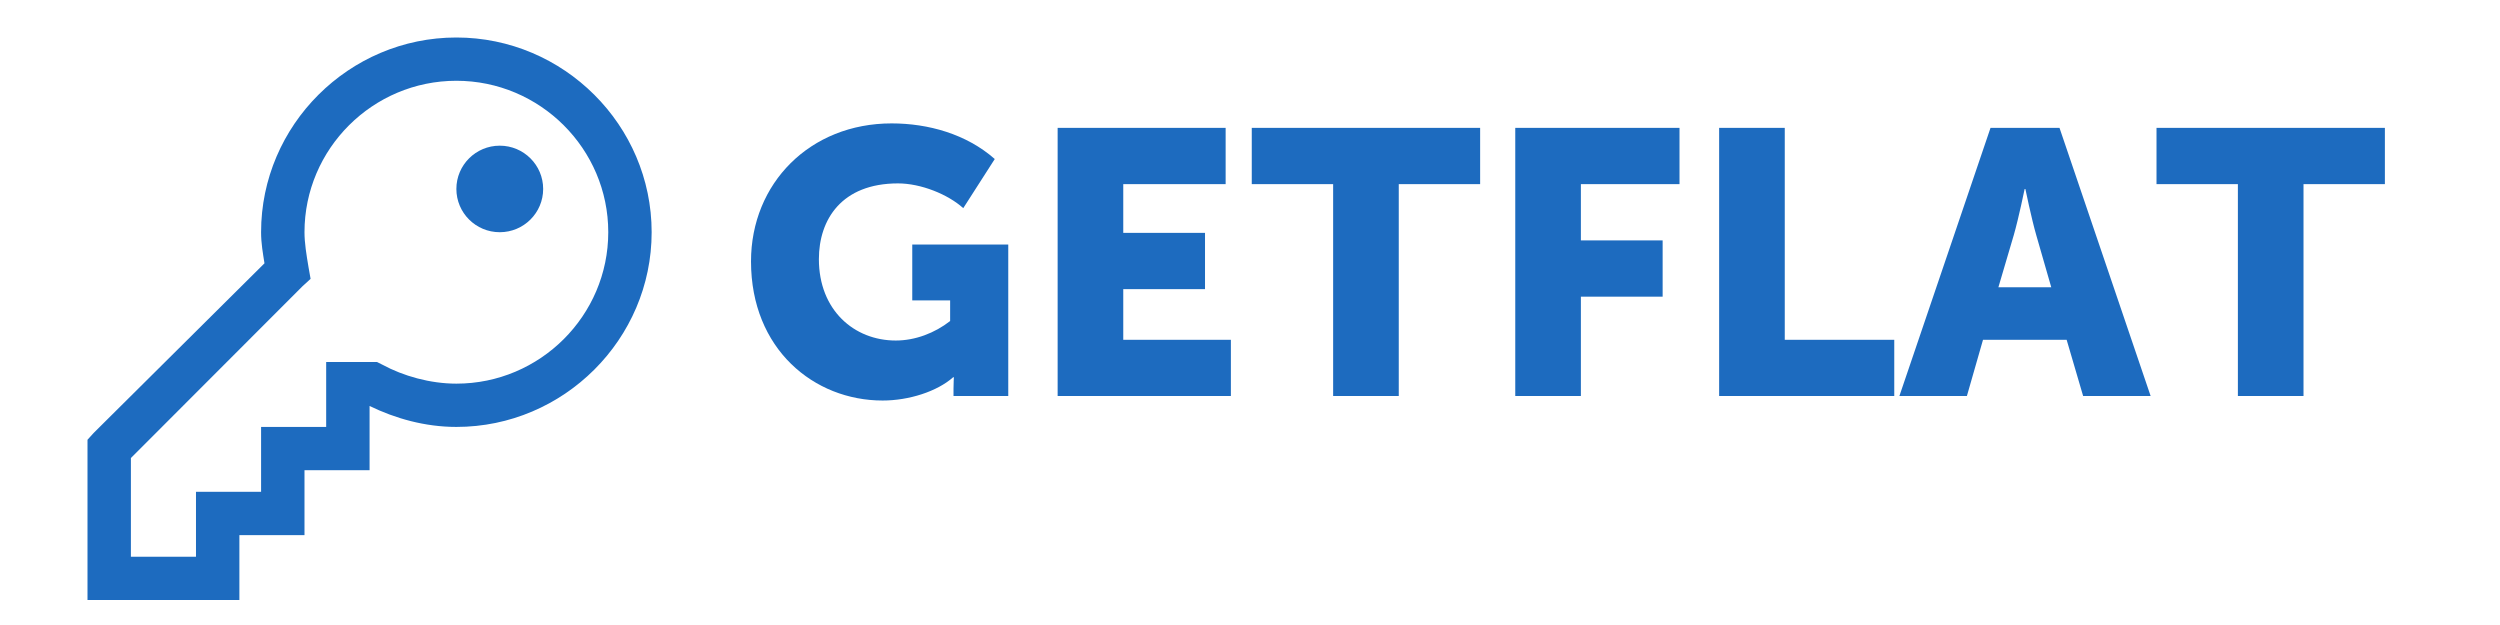
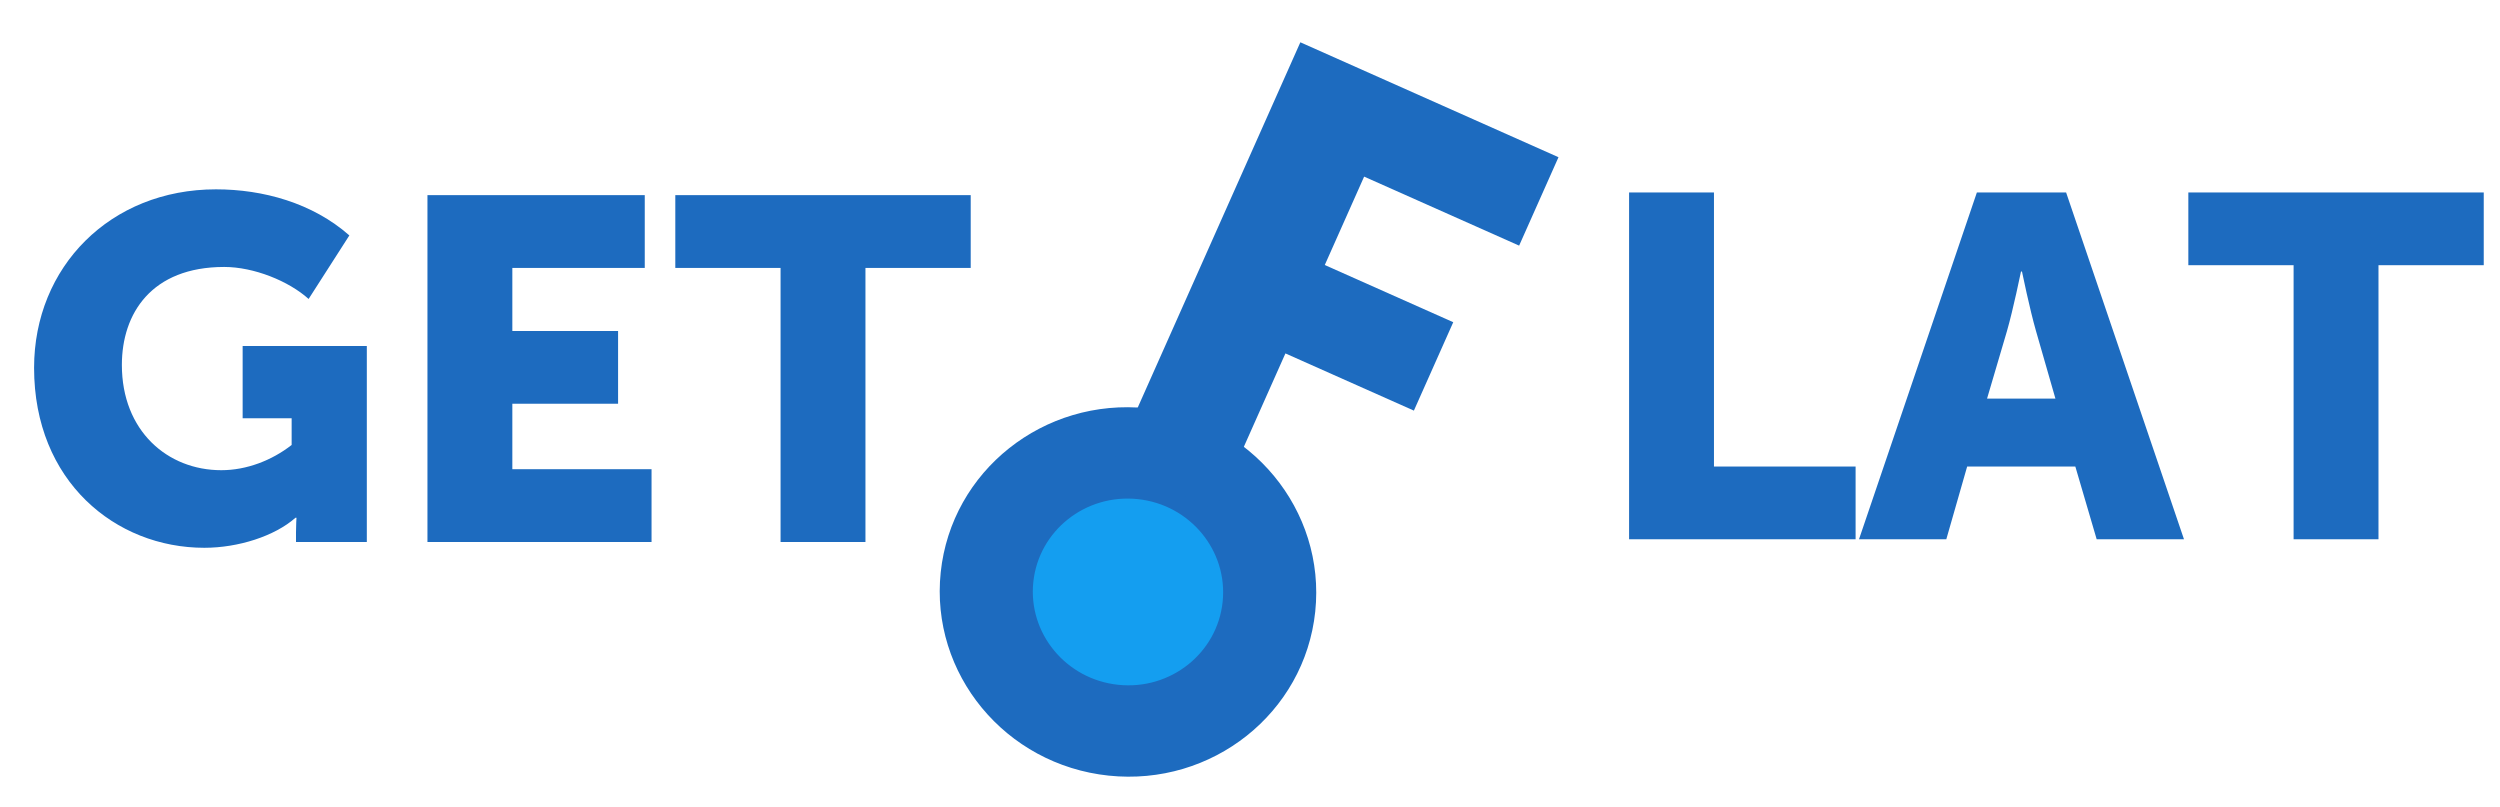
- <svg xmlns="http://www.w3.org/2000/svg" width="200px" height="50px" viewBox="0 0 200 50" version="1.1">
+ <svg xmlns="http://www.w3.org/2000/svg" width="155px" height="50px" viewBox="0 0 155 50" version="1.1">
  <defs />
  <g id="Mobile-UI" stroke="none" stroke-width="1" fill="none" fill-rule="evenodd">
-     <g id="icon" fill="#1D6BBF">
-       <g id="Shape-+-LOGO-Copy" transform="translate(7, 3)">
-         <path d="M29.51,0 C20.925,0 13.887,7.017 13.887,15.577 C13.887,16.475 14.034,17.27 14.158,18.065 L0.488,31.641 L0,32.181 L0,32.885 L0,43.269 L0,45 L1.736,45 L10.415,45 L12.151,45 L12.151,43.269 L12.151,39.808 L15.623,39.808 L17.359,39.808 L17.359,38.077 L17.359,34.615 L20.83,34.615 L22.566,34.615 L22.566,32.885 L22.566,29.477 C24.616,30.476 27.002,31.154 29.51,31.154 C38.094,31.154 45.132,24.136 45.132,15.577 C45.132,7.017 38.094,0 29.51,0 L29.51,0 Z M29.51,3.462 C36.201,3.462 41.661,8.906 41.661,15.577 C41.661,22.248 36.201,27.692 29.51,27.692 C27.41,27.692 25.247,27.076 23.597,26.178 L23.163,25.962 L22.729,25.962 L20.83,25.962 L19.094,25.962 L19.094,27.692 L19.094,31.154 L15.623,31.154 L13.887,31.154 L13.887,32.885 L13.887,36.346 L10.415,36.346 L8.679,36.346 L8.679,38.077 L8.679,41.538 L3.472,41.538 L3.472,33.642 L17.196,19.904 L17.847,19.309 L17.684,18.389 C17.51,17.351 17.359,16.423 17.359,15.577 C17.359,8.906 22.819,3.462 29.51,3.462 L29.51,3.462 Z M32.981,8.654 C31.064,8.654 29.51,10.204 29.51,12.115 C29.51,14.027 31.064,15.577 32.981,15.577 C34.899,15.577 36.453,14.027 36.453,12.115 C36.453,10.204 34.899,8.654 32.981,8.654 L32.981,8.654 Z" id="Shape" />
-         <path d="M53.081,17.912 C53.081,24.932 58.121,29.042 63.611,29.042 C65.711,29.042 67.961,28.322 69.251,27.182 L69.311,27.182 C69.311,27.182 69.281,27.632 69.281,28.082 L69.281,28.682 L73.661,28.682 L73.661,16.562 L65.981,16.562 L65.981,21.032 L69.011,21.032 L69.011,22.682 C67.781,23.642 66.221,24.242 64.661,24.242 C61.331,24.242 58.511,21.812 58.511,17.732 C58.511,14.552 60.341,11.672 64.841,11.672 C66.671,11.672 68.831,12.542 70.061,13.652 L72.581,9.722 C70.301,7.712 67.241,6.872 64.331,6.872 C57.791,6.872 53.081,11.672 53.081,17.912 L53.081,17.912 Z M77.611,28.682 L91.471,28.682 L91.471,24.182 L82.861,24.182 L82.861,20.132 L89.401,20.132 L89.401,15.632 L82.861,15.632 L82.861,11.732 L91.051,11.732 L91.051,7.232 L77.611,7.232 L77.611,28.682 Z M99.651,28.682 L104.901,28.682 L104.901,11.732 L111.411,11.732 L111.411,7.232 L93.141,7.232 L93.141,11.732 L99.651,11.732 L99.651,28.682 Z M114.221,28.682 L119.471,28.682 L119.471,20.732 L126.011,20.732 L126.011,16.232 L119.471,16.232 L119.471,11.732 L127.361,11.732 L127.361,7.232 L114.221,7.232 L114.221,28.682 Z M130.531,28.682 L144.541,28.682 L144.541,24.182 L135.781,24.182 L135.781,7.232 L130.531,7.232 L130.531,28.682 Z M144.951,28.682 L150.351,28.682 L151.641,24.182 L158.331,24.182 L159.651,28.682 L165.051,28.682 L157.761,7.232 L152.241,7.232 L144.951,28.682 Z M152.871,19.982 L154.101,15.812 C154.491,14.462 154.971,12.122 154.971,12.122 L155.031,12.122 C155.031,12.122 155.511,14.462 155.901,15.812 L157.101,19.982 L152.871,19.982 Z M172.031,28.682 L177.281,28.682 L177.281,11.732 L183.791,11.732 L183.791,7.232 L165.521,7.232 L165.521,11.732 L172.031,11.732 L172.031,28.682 Z" id="LOGO-Copy" />
+     <g id="icon">
+       <g id="key=logo-copy-2" transform="translate(2, -1)">
+         <g id="key-icon" transform="translate(75.4658, 26.56665) rotate(6) translate(-75.4658, -26.56665) translate(57.4658, 2.566652)">
+           <ellipse id="Oval-10" fill="#1D6BBF" cx="11.674" cy="35.861" rx="11.674" ry="11.45" />
+           <ellipse id="Oval-10-Copy" fill="#149EF0" cx="11.674" cy="35.861" rx="5.901" ry="5.788" />
+           <path d="M13.893,31.456 L20.893,31.456 L20.893,20.857 L29.612,20.857 L29.612,14.857 L20.893,14.857 L20.893,8.858 L31.412,8.858 L31.412,2.858 L13.893,2.858 L13.893,31.456 Z" id="LOGO-Copy-6" fill="#1D6BBF" transform="translate(22.65266, 17.15718) rotate(18) translate(-22.65266, -17.15718) " />
+         </g>
+         <path d="M0.113,23.806 C0.113,30.843 5.165,34.963 10.668,34.963 C12.773,34.963 15.029,34.242 16.322,33.099 L16.382,33.099 C16.382,33.099 16.352,33.55 16.352,34.001 L16.352,34.603 L20.743,34.603 L20.743,22.453 L13.044,22.453 L13.044,26.934 L16.082,26.934 L16.082,28.588 C14.849,29.55 13.285,30.152 11.721,30.152 C8.383,30.152 5.556,27.716 5.556,23.626 C5.556,20.438 7.39,17.551 11.901,17.551 C13.736,17.551 15.901,18.423 17.134,19.536 L19.66,15.596 C17.375,13.581 14.307,12.739 11.39,12.739 C4.834,12.739 0.113,17.551 0.113,23.806 L0.113,23.806 Z M24.502,34.603 L38.396,34.603 L38.396,30.092 L29.765,30.092 L29.765,26.032 L36.321,26.032 L36.321,21.521 L29.765,21.521 L29.765,17.611 L37.975,17.611 L37.975,13.1 L24.502,13.1 L24.502,34.603 Z M46.395,34.603 L51.658,34.603 L51.658,17.611 L58.184,17.611 L58.184,13.1 L39.869,13.1 L39.869,17.611 L46.395,17.611 L46.395,34.603 Z" id="LOGO-Copy-8" fill="#1D6BBF" />
+         <path d="M99.003,34.435 L113.047,34.435 L113.047,29.924 L104.266,29.924 L104.266,12.933 L99.003,12.933 L99.003,34.435 Z M113.258,34.435 L118.671,34.435 L119.964,29.924 L126.67,29.924 L127.994,34.435 L133.407,34.435 L126.099,12.933 L120.566,12.933 L113.258,34.435 Z M121.197,25.714 L122.43,21.533 C122.821,20.18 123.302,17.834 123.302,17.834 L123.362,17.834 C123.362,17.834 123.844,20.18 124.235,21.533 L125.437,25.714 L121.197,25.714 Z M140.203,34.435 L145.466,34.435 L145.466,17.443 L151.992,17.443 L151.992,12.933 L133.677,12.933 L133.677,17.443 L140.203,17.443 L140.203,34.435 Z" id="LOGO-Copy-7" fill="#1D6BBF" />
      </g>
    </g>
  </g>
</svg>
